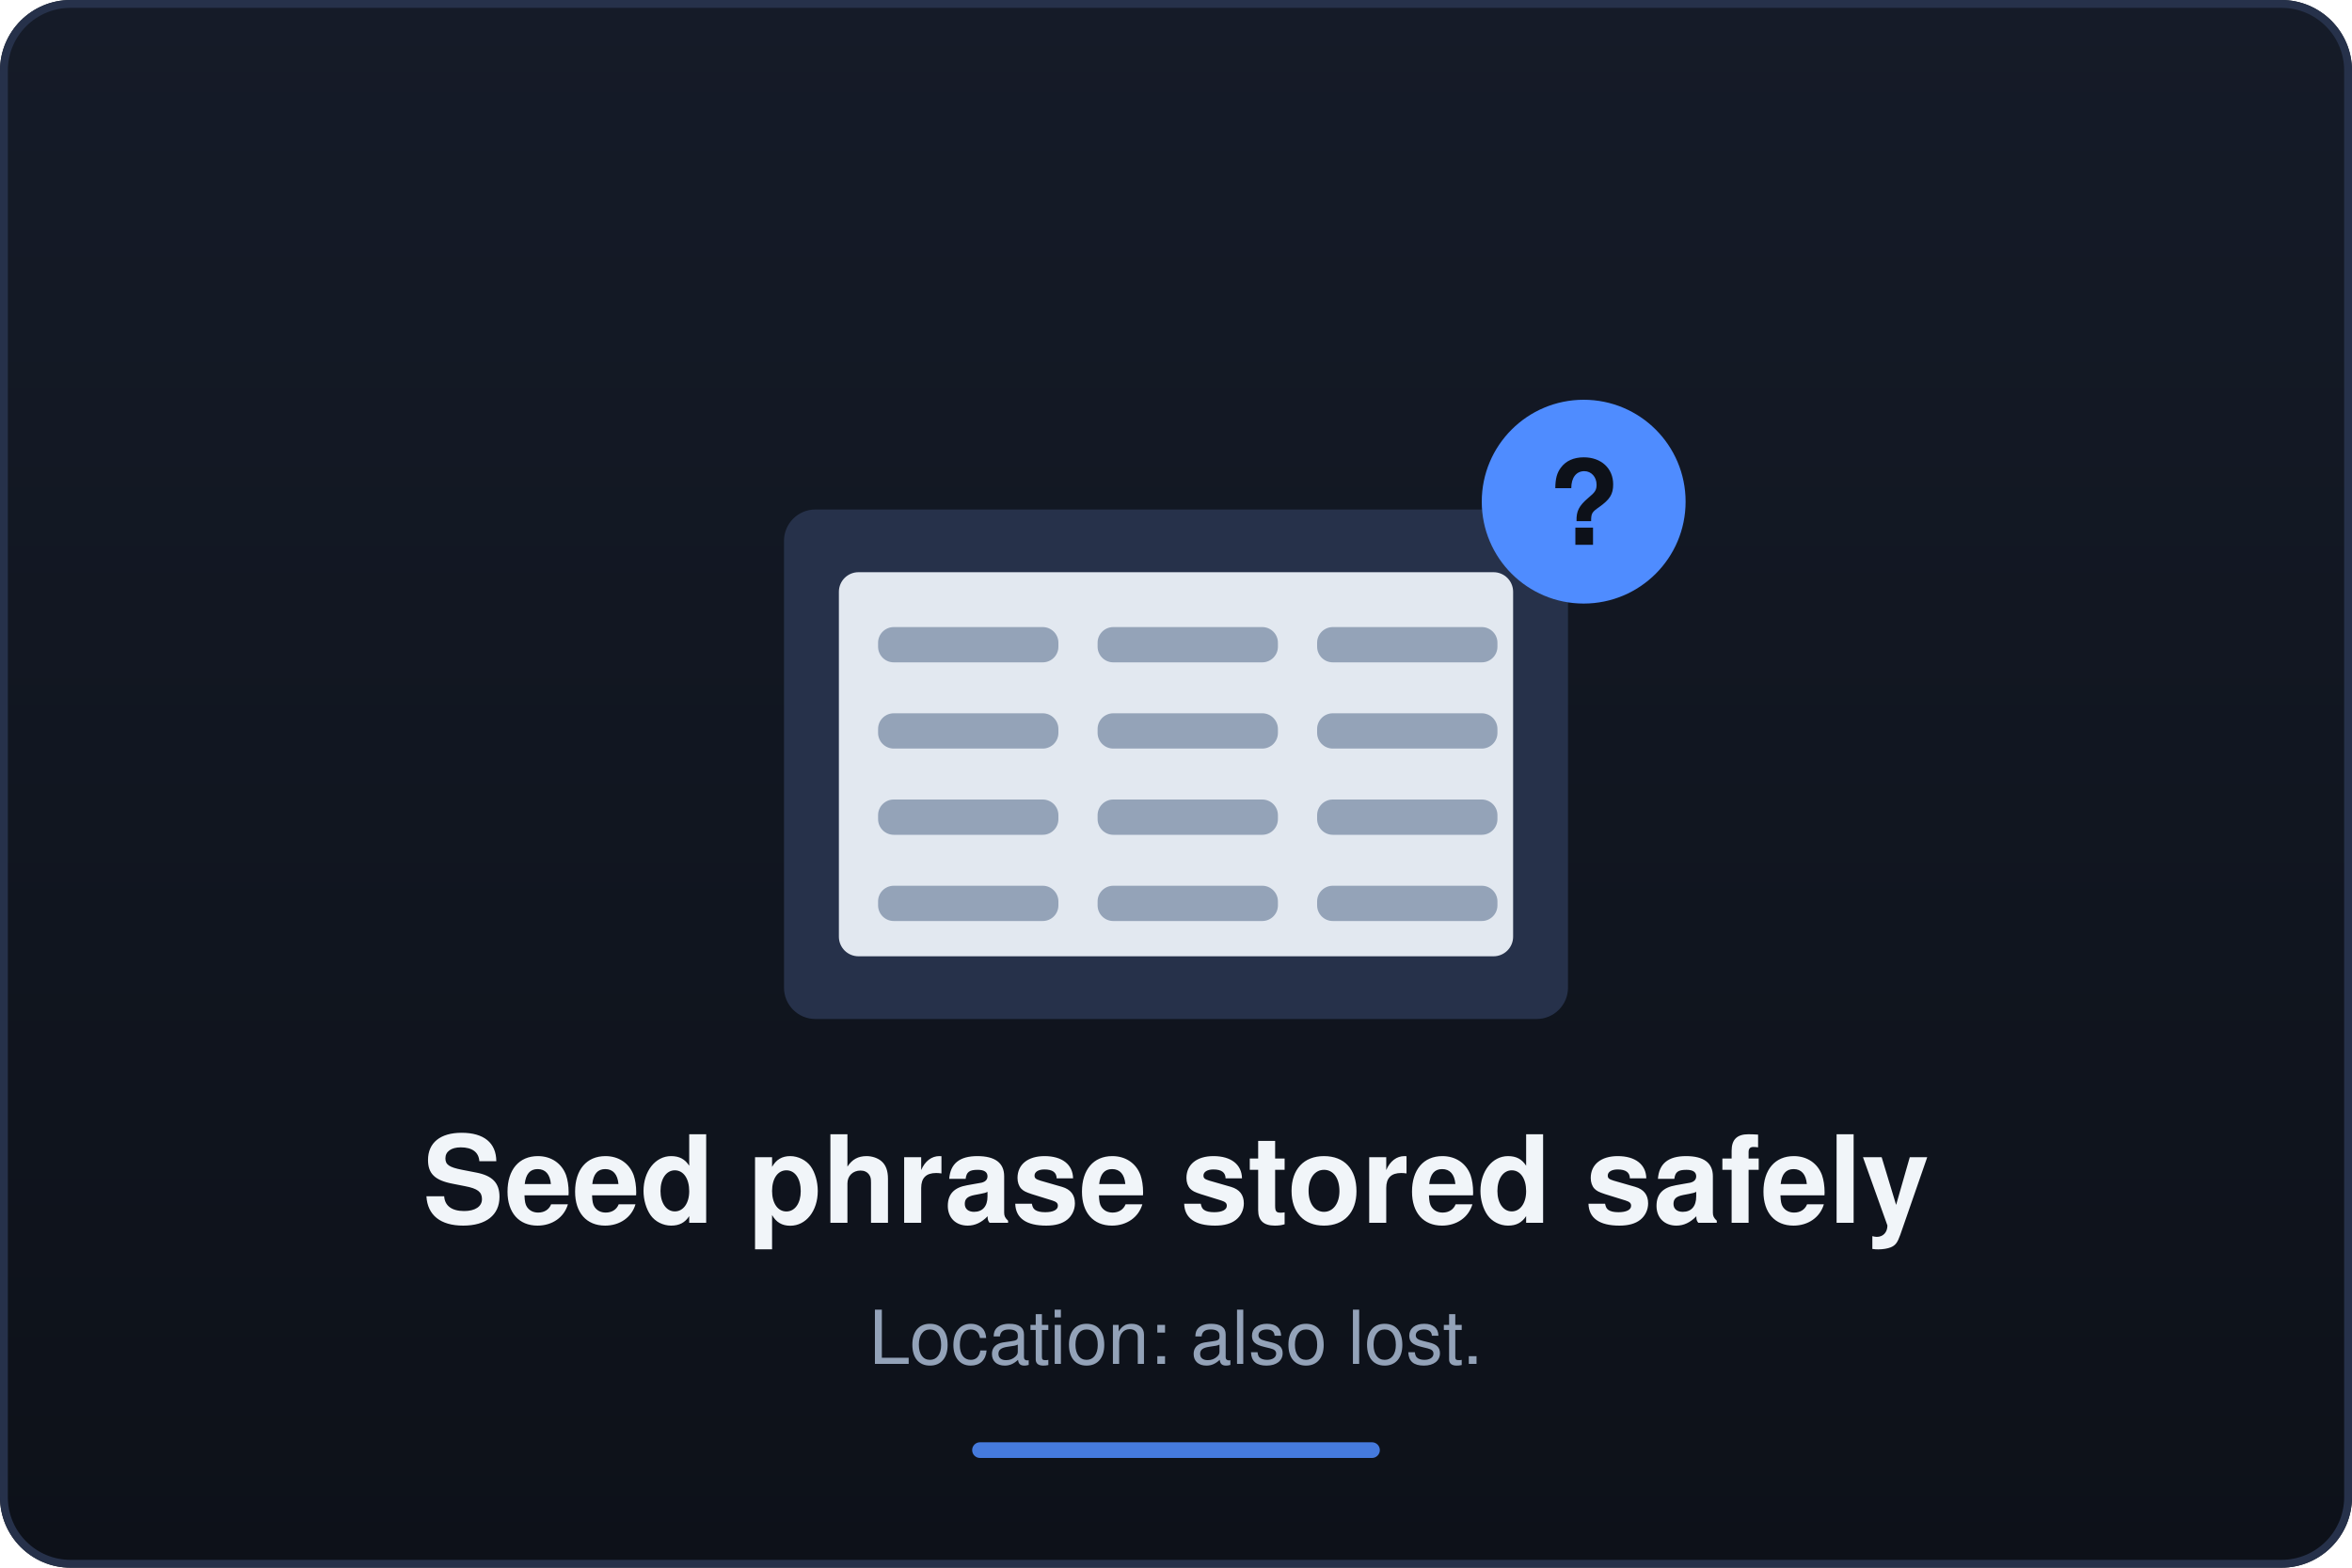
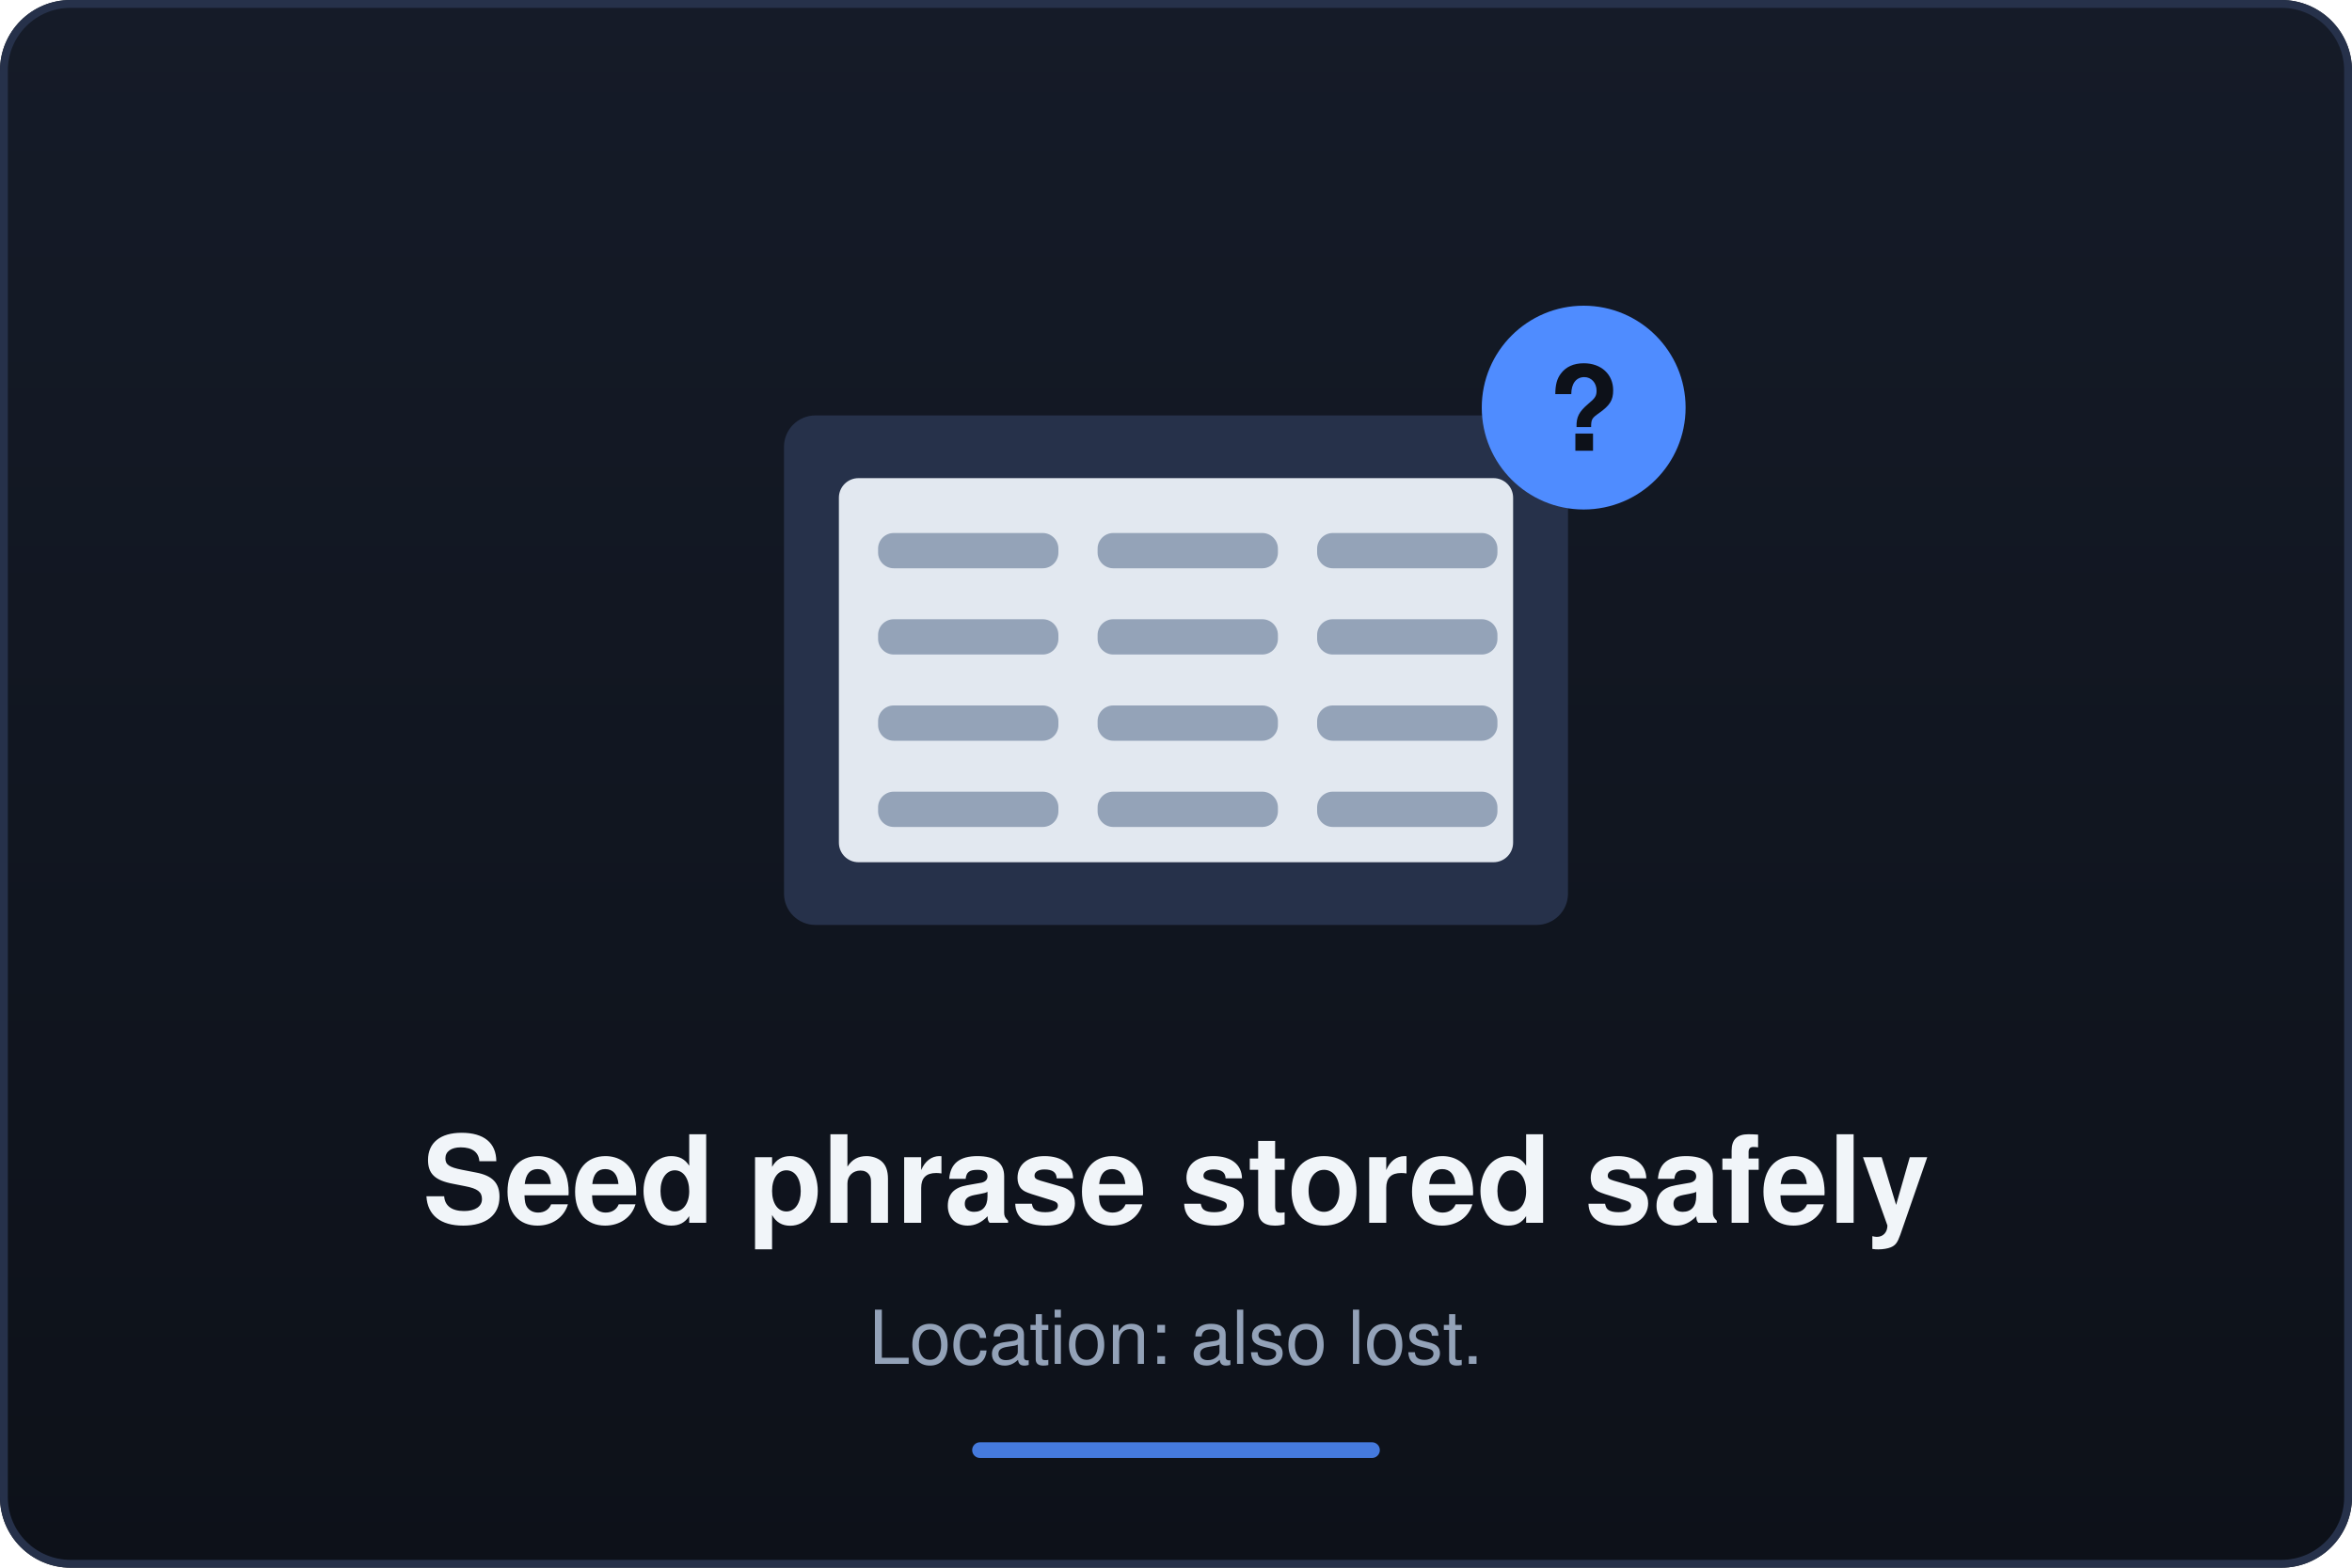
<svg xmlns="http://www.w3.org/2000/svg" viewBox="0 0 600 400" width="600" height="400" role="img">
  <defs>
    <linearGradient id="bg" x1="0" y1="0" x2="0" y2="1">
      <stop offset="0" stop-color="#151b28" />
      <stop offset="1" stop-color="#0d1119" />
    </linearGradient>
  </defs>
  <rect width="600" height="400" rx="18" fill="url(#bg)" />
  <rect x="1" y="1" width="598" height="398" rx="17" fill="none" stroke="#26314a" stroke-width="2" />
  <g>
-     <rect x="200" y="130" width="200" height="130" rx="8" fill="#26314a" />
-     <rect x="214" y="146" width="172" height="98" rx="5" fill="#e2e8f0" />
-     <rect x="224" y="160" width="46" height="9" rx="4" fill="#94a3b8" />
-     <rect x="280" y="160" width="46" height="9" rx="4" fill="#94a3b8" />
-     <rect x="336" y="160" width="46" height="9" rx="4" fill="#94a3b8" />
-     <rect x="224" y="182" width="46" height="9" rx="4" fill="#94a3b8" />
-     <rect x="280" y="182" width="46" height="9" rx="4" fill="#94a3b8" />
-     <rect x="336" y="182" width="46" height="9" rx="4" fill="#94a3b8" />
-     <rect x="224" y="204" width="46" height="9" rx="4" fill="#94a3b8" />
-     <rect x="280" y="204" width="46" height="9" rx="4" fill="#94a3b8" />
-     <rect x="336" y="204" width="46" height="9" rx="4" fill="#94a3b8" />
-     <rect x="224" y="226" width="46" height="9" rx="4" fill="#94a3b8" />
-     <rect x="280" y="226" width="46" height="9" rx="4" fill="#94a3b8" />
-     <rect x="336" y="226" width="46" height="9" rx="4" fill="#94a3b8" />
-     <circle cx="404" cy="128" r="26" fill="#4f8cff" />
-     <text x="404" y="139" text-anchor="middle" font-family="Helvetica,Arial,sans-serif" font-size="30" font-weight="700" fill="#0d1119">?</text>
+     <g transform="translate(0 -24.0)">
+       <rect x="200" y="130" width="200" height="130" rx="8" fill="#26314a" />
+       <rect x="214" y="146" width="172" height="98" rx="5" fill="#e2e8f0" />
+       <rect x="224" y="160" width="46" height="9" rx="4" fill="#94a3b8" />
+       <rect x="280" y="160" width="46" height="9" rx="4" fill="#94a3b8" />
+       <rect x="336" y="160" width="46" height="9" rx="4" fill="#94a3b8" />
+       <rect x="224" y="182" width="46" height="9" rx="4" fill="#94a3b8" />
+       <rect x="280" y="182" width="46" height="9" rx="4" fill="#94a3b8" />
+       <rect x="336" y="182" width="46" height="9" rx="4" fill="#94a3b8" />
+       <rect x="224" y="204" width="46" height="9" rx="4" fill="#94a3b8" />
+       <rect x="280" y="204" width="46" height="9" rx="4" fill="#94a3b8" />
+       <rect x="336" y="204" width="46" height="9" rx="4" fill="#94a3b8" />
+       <rect x="224" y="226" width="46" height="9" rx="4" fill="#94a3b8" />
+       <rect x="280" y="226" width="46" height="9" rx="4" fill="#94a3b8" />
+       <rect x="336" y="226" width="46" height="9" rx="4" fill="#94a3b8" />
+       <circle cx="404" cy="128" r="26" fill="#4f8cff" />
+       <text x="404" y="139" text-anchor="middle" font-family="Helvetica,Arial,sans-serif" font-size="30" font-weight="700" fill="#0d1119">?</text>
+     </g>
  </g>
  <text x="300.0" y="312" text-anchor="middle" font-family="Helvetica,Arial,sans-serif" font-size="31" font-weight="700" fill="#f1f5f9">Seed phrase stored safely</text>
  <text x="300.0" y="348" text-anchor="middle" font-family="Helvetica,Arial,sans-serif" font-size="19" fill="#93a2b8">Location: also lost.</text>
  <rect x="248" y="368" width="104" height="4" rx="2" fill="#4f8cff" opacity="0.85" />
</svg>
